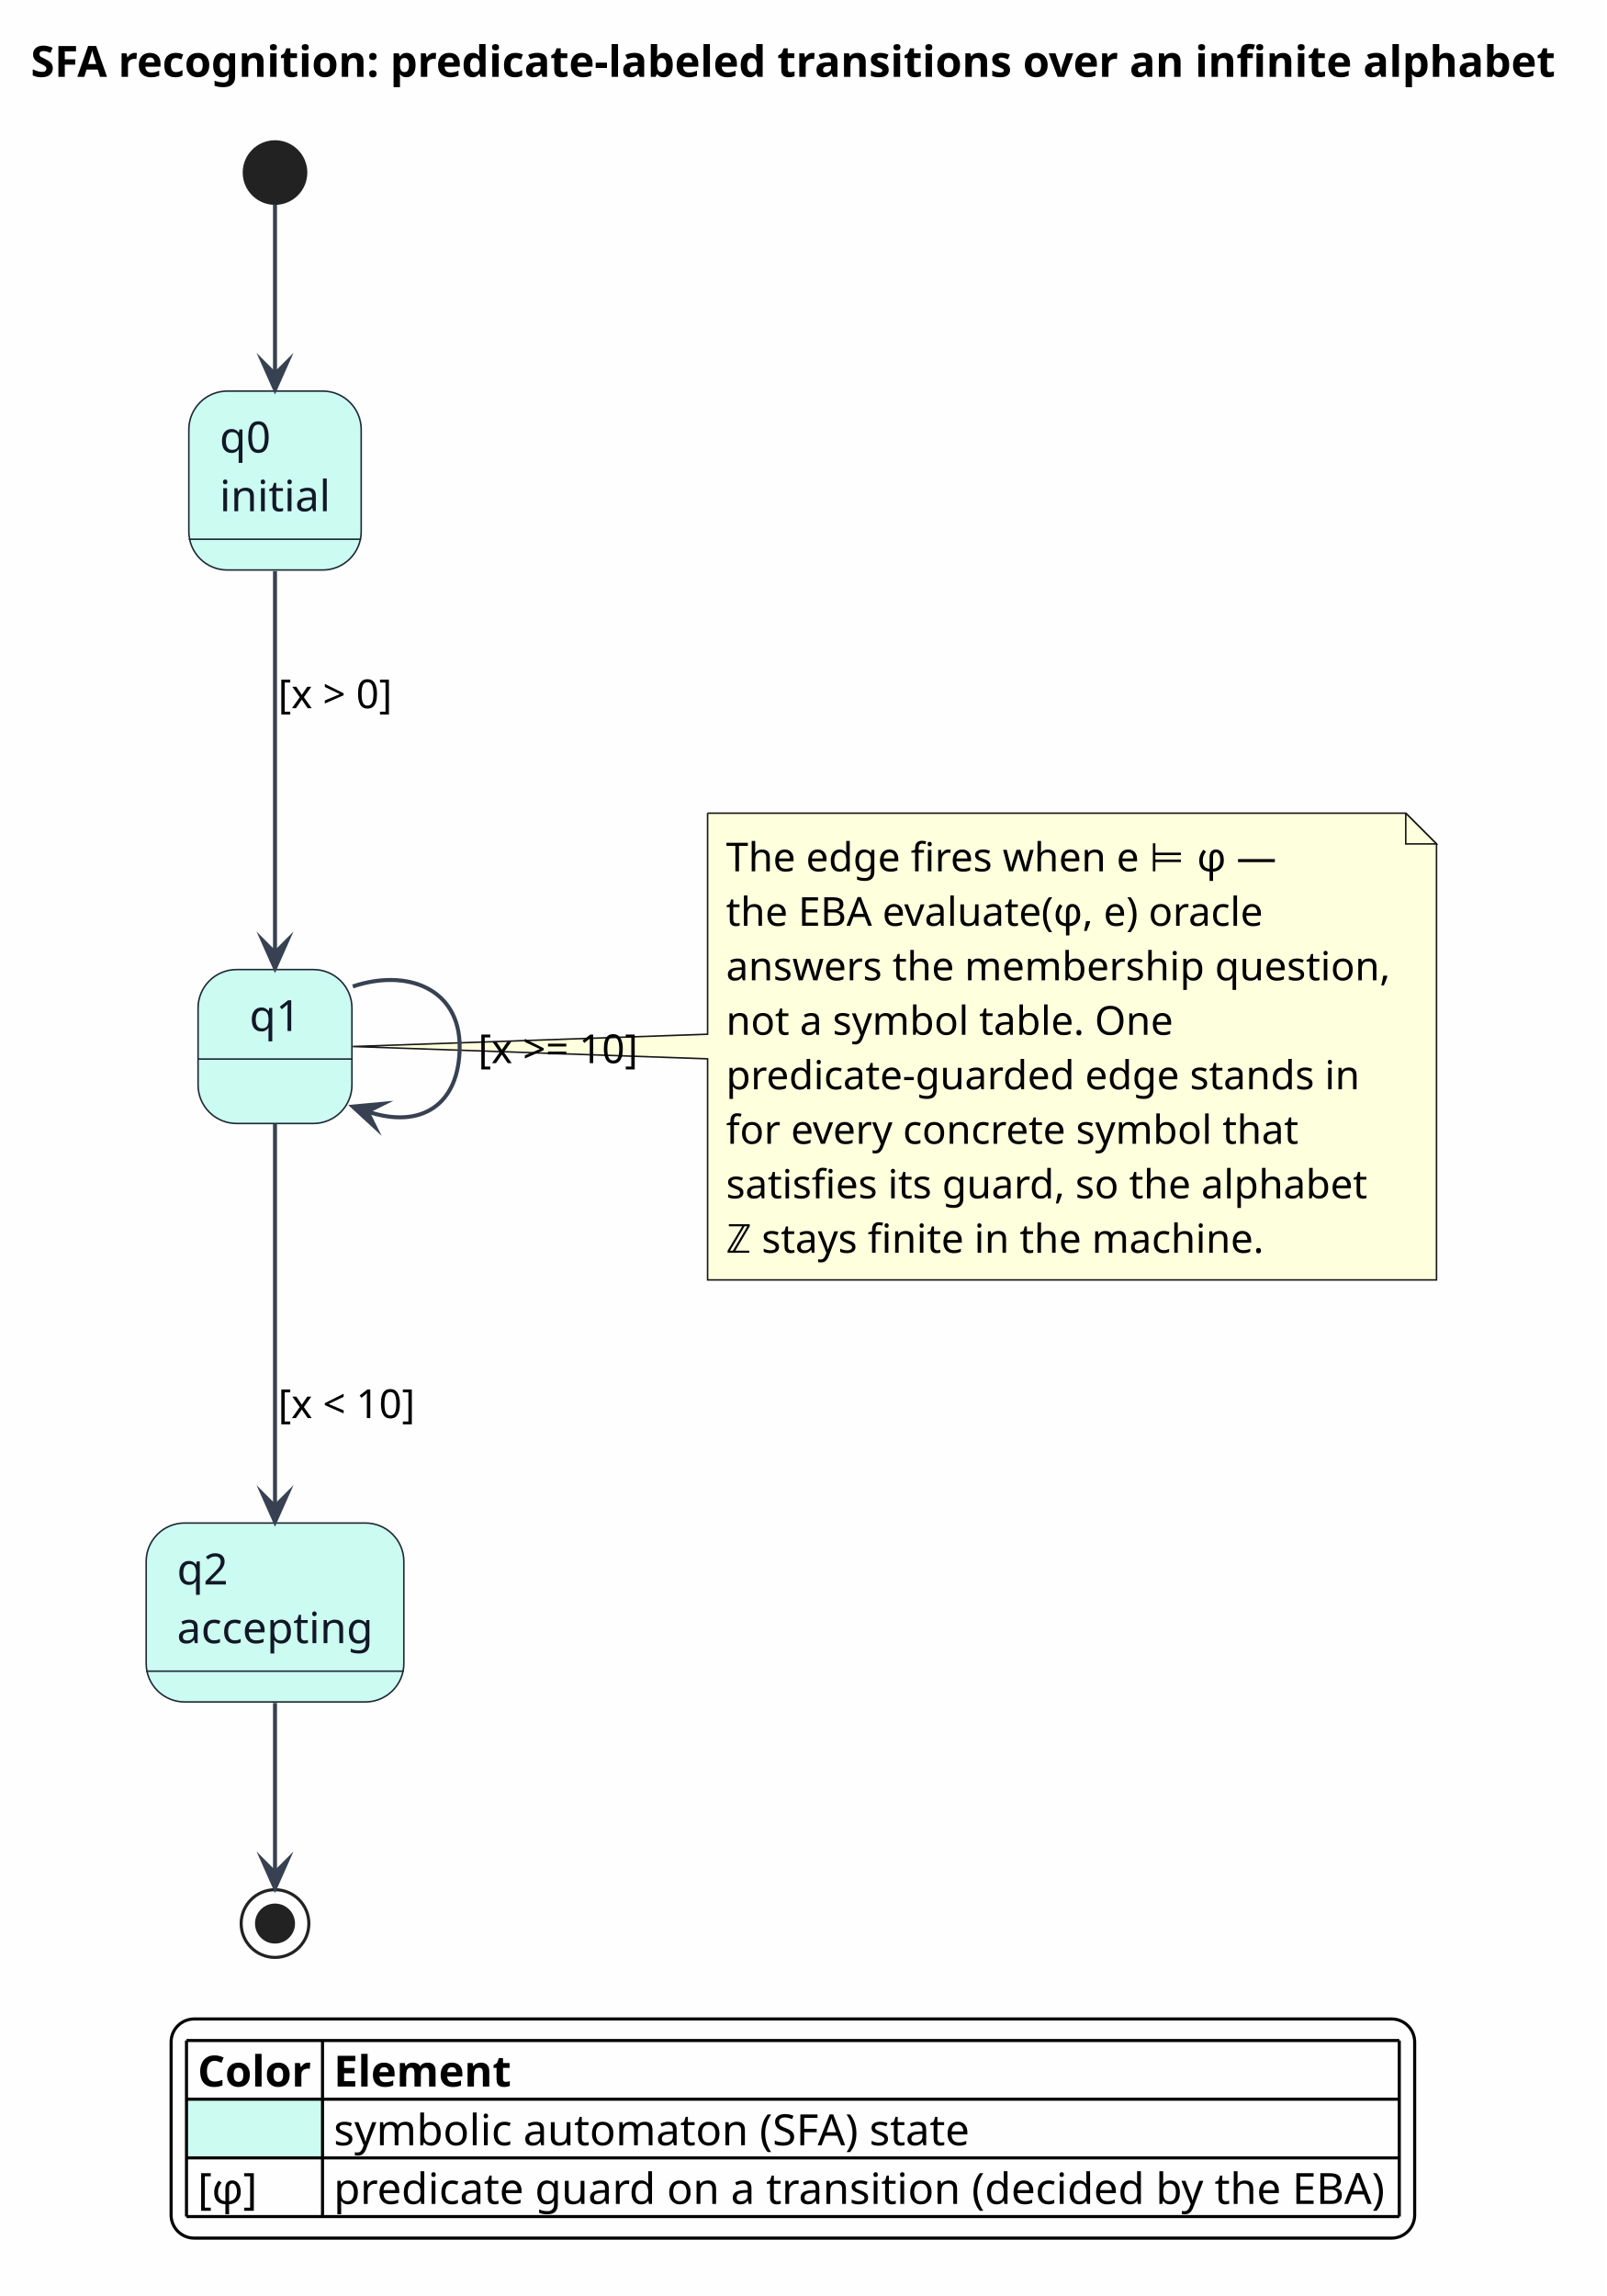
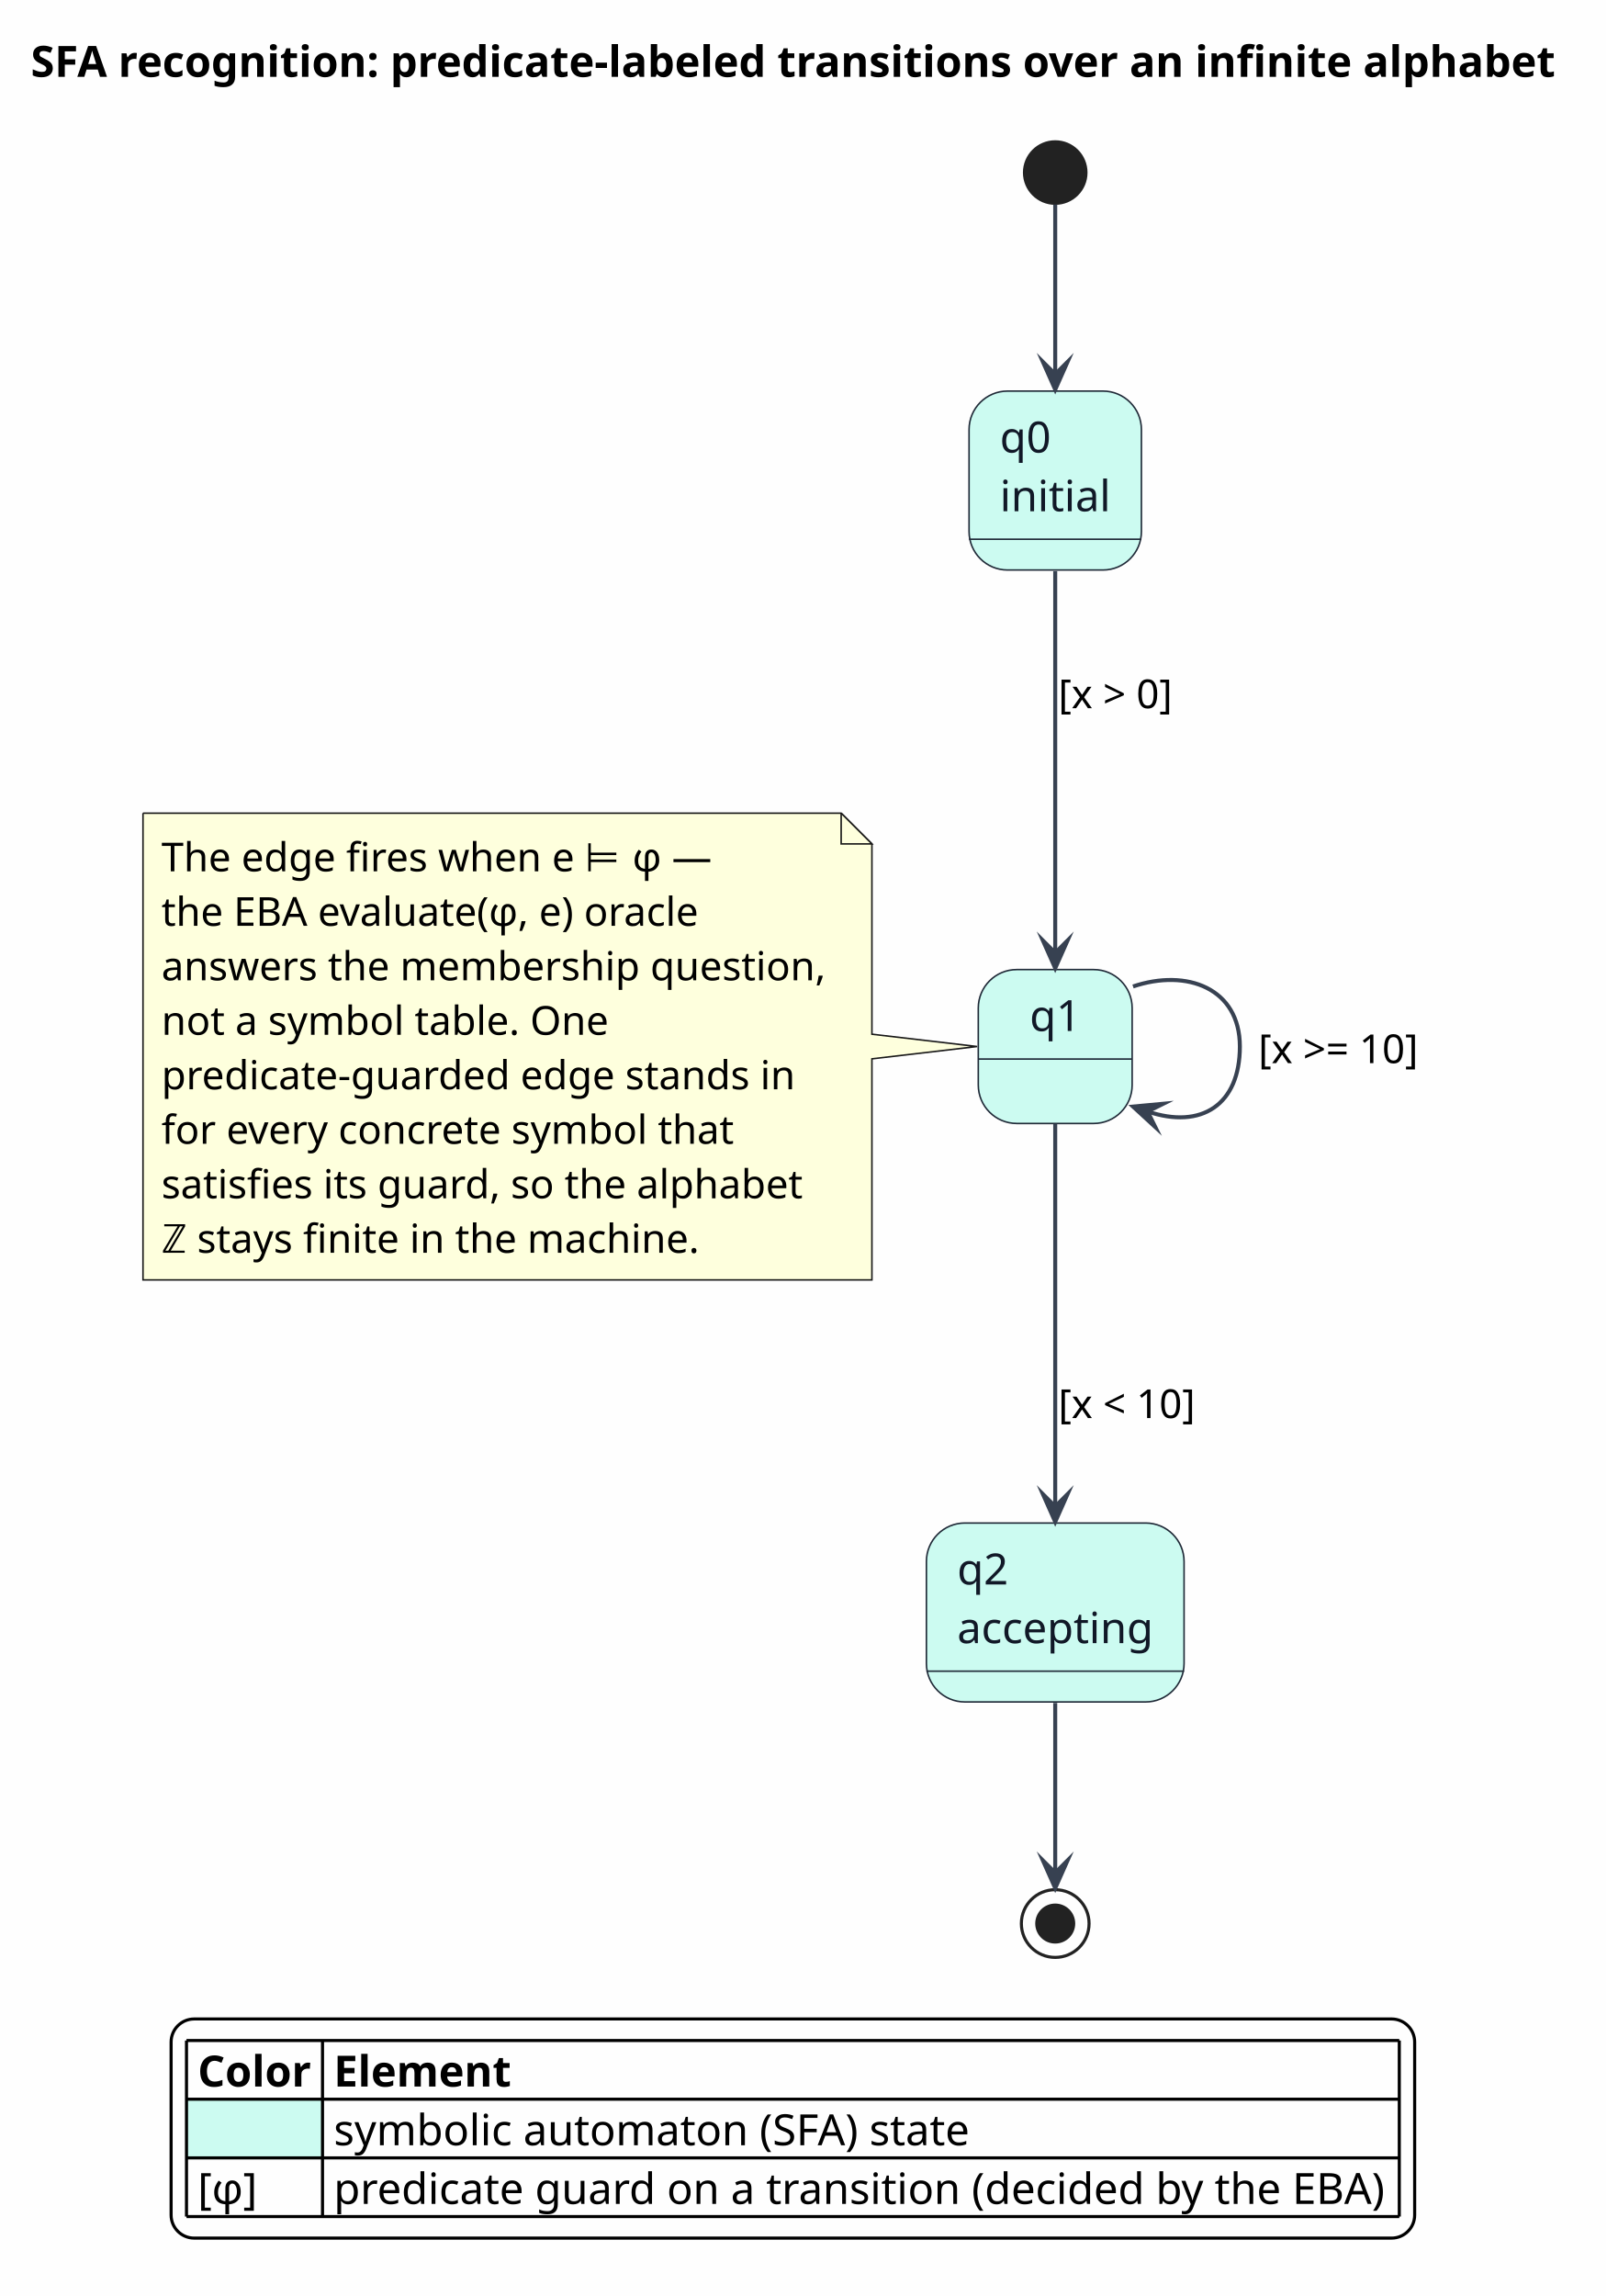
<svg xmlns="http://www.w3.org/2000/svg" contentStyleType="text/css" data-diagram-type="STATE" height="746px" preserveAspectRatio="none" style="width:522px;height:746px;background:#FEFEFE;" version="1.1" viewBox="0 0 522 746" width="522px" zoomAndPan="magnify">
  <defs />
  <g>
    <rect fill="#FEFEFE" height="746" style="stroke:none;stroke-width:1;" width="522" x="0" y="0" />
    <g class="title" data-source-line="1">
      <text fill="#000000" font-family="sans-serif" font-size="14" font-weight="700" lengthAdjust="spacing" textLength="495.304" x="10" y="24.966">SFA recognition: predicate-labeled transitions over an infinite alphabet</text>
    </g>
    <g class="entity" data-qualified-name="q0" data-source-line="15" id="ent0001">
-       <rect fill="#CCFBF1" height="58.136" rx="12.5" ry="12.5" style="stroke:#1F2937;stroke-width:0.5;" width="56.008" x="61.364" y="127.068" />
-       <line style="stroke:#1F2937;stroke-width:0.5;" x1="61.364" x2="117.372" y1="175.204" y2="175.204" />
-       <text fill="#111827" font-family="sans-serif" font-size="14" lengthAdjust="spacing" textLength="16.618" x="71.365" y="147.034">q0</text>
-       <text fill="#111827" font-family="sans-serif" font-size="14" lengthAdjust="spacing" textLength="36.008" x="71.365" y="166.102">initial</text>
+       <rect fill="#CCFBF1" height="58.136" rx="12.5" ry="12.5" style="stroke:#1F2937;stroke-width:0.5;" width="56.008" x="314.899" y="127.068" />
+       <line style="stroke:#1F2937;stroke-width:0.5;" x1="314.899" x2="370.907" y1="175.204" y2="175.204" />
+       <text fill="#111827" font-family="sans-serif" font-size="14" lengthAdjust="spacing" textLength="16.618" x="324.899" y="147.034">q0</text>
+       <text fill="#111827" font-family="sans-serif" font-size="14" lengthAdjust="spacing" textLength="36.008" x="324.899" y="166.102">initial</text>
    </g>
    <g class="entity" data-qualified-name="q1" data-source-line="16" id="ent0002">
-       <rect fill="#CCFBF1" height="50" rx="12.5" ry="12.5" style="stroke:#1F2937;stroke-width:0.5;" width="50" x="64.365" y="315.028" />
-       <line style="stroke:#1F2937;stroke-width:0.5;" x1="64.365" x2="114.365" y1="344.096" y2="344.096" />
-       <text fill="#111827" font-family="sans-serif" font-size="14" lengthAdjust="spacing" textLength="16.618" x="81.055" y="334.994">q1</text>
+       <rect fill="#CCFBF1" height="50" rx="12.5" ry="12.5" style="stroke:#1F2937;stroke-width:0.5;" width="50" x="317.899" y="315.028" />
+       <line style="stroke:#1F2937;stroke-width:0.5;" x1="317.899" x2="367.899" y1="344.096" y2="344.096" />
+       <text fill="#111827" font-family="sans-serif" font-size="14" lengthAdjust="spacing" textLength="16.618" x="334.591" y="334.994">q1</text>
    </g>
    <g class="entity" data-qualified-name="q2" data-source-line="17" id="ent0003">
-       <rect fill="#CCFBF1" height="58.136" rx="12.5" ry="12.5" style="stroke:#1F2937;stroke-width:0.5;" width="83.728" x="47.505" y="494.848" />
-       <line style="stroke:#1F2937;stroke-width:0.5;" x1="47.505" x2="131.232" y1="542.984" y2="542.984" />
-       <text fill="#111827" font-family="sans-serif" font-size="14" lengthAdjust="spacing" textLength="16.618" x="57.505" y="514.814">q2</text>
-       <text fill="#111827" font-family="sans-serif" font-size="14" lengthAdjust="spacing" textLength="63.728" x="57.505" y="533.882">accepting</text>
+       <rect fill="#CCFBF1" height="58.136" rx="12.5" ry="12.5" style="stroke:#1F2937;stroke-width:0.5;" width="83.728" x="301.039" y="494.848" />
+       <line style="stroke:#1F2937;stroke-width:0.5;" x1="301.039" x2="384.767" y1="542.984" y2="542.984" />
+       <text fill="#111827" font-family="sans-serif" font-size="14" lengthAdjust="spacing" textLength="16.618" x="311.039" y="514.814">q2</text>
+       <text fill="#111827" font-family="sans-serif" font-size="14" lengthAdjust="spacing" textLength="63.728" x="311.039" y="533.882">accepting</text>
    </g>
    <g class="start_entity" data-qualified-name=".start." data-source-line="13" id="ent0004">
-       <ellipse cx="89.365" cy="56.068" fill="#222222" rx="10" ry="10" style="stroke:#222222;stroke-width:1;" />
+       <ellipse cx="342.899" cy="56.068" fill="#222222" rx="10" ry="10" style="stroke:#222222;stroke-width:1;" />
    </g>
    <g class="end_entity" data-qualified-name=".end." data-source-line="22" id="ent0009">
-       <ellipse cx="89.365" cy="624.988" fill="none" rx="11" ry="11" style="stroke:#222222;stroke-width:1;" />
-       <ellipse cx="89.365" cy="624.988" fill="#222222" rx="6" ry="6" style="stroke:#222222;stroke-width:1;" />
+       <ellipse cx="342.899" cy="624.988" fill="none" rx="11" ry="11" style="stroke:#222222;stroke-width:1;" />
+       <ellipse cx="342.899" cy="624.988" fill="#222222" rx="6" ry="6" style="stroke:#222222;stroke-width:1;" />
    </g>
    <g class="entity" data-qualified-name="GMN11" data-source-line="25" id="ent0012">
-       <path d="M229.935,264.208 L229.935,336.028 L114.665,340.028 L229.935,344.028 L229.935,415.856 A0,0 0 0 0 229.935,415.856 L466.8,415.856 A0,0 0 0 0 466.8,415.856 L466.8,274.208 L456.8,264.208 L229.935,264.208 A0,0 0 0 0 229.935,264.208" fill="#FEFFDD" style="stroke:#181818;stroke-width:0.5;" />
-       <path d="M456.8,264.208 L456.8,274.208 L466.8,274.208 L456.8,264.208" fill="#FEFFDD" style="stroke:#181818;stroke-width:0.5;" />
-       <text fill="#000000" font-family="sans-serif" font-size="13" lengthAdjust="spacing" textLength="178.361" x="235.935" y="283.105">The edge fires when e ⊨ φ —</text>
-       <text fill="#000000" font-family="sans-serif" font-size="13" lengthAdjust="spacing" textLength="174.993" x="235.935" y="300.811">the EBA evaluate(φ, e) oracle</text>
-       <text fill="#000000" font-family="sans-serif" font-size="13" lengthAdjust="spacing" textLength="215.865" x="235.935" y="318.517">answers the membership question,</text>
-       <text fill="#000000" font-family="sans-serif" font-size="13" lengthAdjust="spacing" textLength="145.301" x="235.935" y="336.223">not a symbol table. One</text>
-       <text fill="#000000" font-family="sans-serif" font-size="13" lengthAdjust="spacing" textLength="206.453" x="235.935" y="353.929">predicate-guarded edge stands in</text>
-       <text fill="#000000" font-family="sans-serif" font-size="13" lengthAdjust="spacing" textLength="186.537" x="235.935" y="371.635">for every concrete symbol that</text>
-       <text fill="#000000" font-family="sans-serif" font-size="13" lengthAdjust="spacing" textLength="208.663" x="235.935" y="389.341">satisfies its guard, so the alphabet</text>
-       <text fill="#000000" font-family="sans-serif" font-size="13" lengthAdjust="spacing" textLength="174.772" x="235.935" y="407.047">ℤ stays finite in the machine.</text>
+       <path d="M46.469,264.208 L46.469,415.856 A0,0 0 0 0 46.469,415.856 L283.335,415.856 A0,0 0 0 0 283.335,415.856 L283.335,344.028 L317.51,340.028 L283.335,336.028 L283.335,274.208 L273.335,264.208 L46.469,264.208 A0,0 0 0 0 46.469,264.208" fill="#FEFFDD" style="stroke:#181818;stroke-width:0.5;" />
+       <path d="M273.335,264.208 L273.335,274.208 L283.335,274.208 L273.335,264.208" fill="#FEFFDD" style="stroke:#181818;stroke-width:0.5;" />
+       <text fill="#000000" font-family="sans-serif" font-size="13" lengthAdjust="spacing" textLength="178.361" x="52.469" y="283.105">The edge fires when e ⊨ φ —</text>
+       <text fill="#000000" font-family="sans-serif" font-size="13" lengthAdjust="spacing" textLength="174.993" x="52.469" y="300.811">the EBA evaluate(φ, e) oracle</text>
+       <text fill="#000000" font-family="sans-serif" font-size="13" lengthAdjust="spacing" textLength="215.865" x="52.469" y="318.517">answers the membership question,</text>
+       <text fill="#000000" font-family="sans-serif" font-size="13" lengthAdjust="spacing" textLength="145.301" x="52.469" y="336.223">not a symbol table. One</text>
+       <text fill="#000000" font-family="sans-serif" font-size="13" lengthAdjust="spacing" textLength="206.453" x="52.469" y="353.929">predicate-guarded edge stands in</text>
+       <text fill="#000000" font-family="sans-serif" font-size="13" lengthAdjust="spacing" textLength="186.537" x="52.469" y="371.635">for every concrete symbol that</text>
+       <text fill="#000000" font-family="sans-serif" font-size="13" lengthAdjust="spacing" textLength="208.663" x="52.469" y="389.341">satisfies its guard, so the alphabet</text>
+       <text fill="#000000" font-family="sans-serif" font-size="13" lengthAdjust="spacing" textLength="174.772" x="52.469" y="407.047">ℤ stays finite in the machine.</text>
    </g>
    <g class="link" data-entity-1="ent0004" data-entity-2="ent0001" data-link-type="dependency" data-source-line="13" id="lnk5">
-       <path d="M89.365,66.468 C89.365,80.178 89.365,101.238 89.365,121.578" fill="none" id="*start*-to-q0" style="stroke:#374151;stroke-width:1.3;" />
-       <polygon fill="#374151" points="89.365,126.578,93.365,117.578,89.365,121.578,85.365,117.578,89.365,126.578" style="stroke:#374151;stroke-width:1.3;stroke-linejoin:miter;stroke-miterlimit:10;" />
+       <path d="M342.899,66.468 C342.899,80.178 342.899,101.238 342.899,121.578" fill="none" id="*start*-to-q0" style="stroke:#374151;stroke-width:1.3;" />
+       <polygon fill="#374151" points="342.899,126.578,346.899,117.578,342.899,121.578,338.899,117.578,342.899,126.578" style="stroke:#374151;stroke-width:1.3;stroke-linejoin:miter;stroke-miterlimit:10;" />
    </g>
    <g class="link" data-entity-1="ent0001" data-entity-2="ent0002" data-link-type="dependency" data-source-line="19" id="lnk6">
-       <path d="M89.365,185.558 C89.365,221.028 89.365,276.088 89.365,309.588" fill="none" id="q0-to-q1" style="stroke:#374151;stroke-width:1.3;" />
-       <polygon fill="#374151" points="89.365,314.588,93.365,305.588,89.365,309.588,85.365,305.588,89.365,314.588" style="stroke:#374151;stroke-width:1.3;stroke-linejoin:miter;stroke-miterlimit:10;" />
-       <text fill="#000000" font-family="sans-serif" font-size="13" lengthAdjust="spacing" textLength="37.063" x="90.365" y="230.105">[x &gt; 0]</text>
+       <path d="M342.899,185.558 C342.899,221.028 342.899,276.088 342.899,309.588" fill="none" id="q0-to-q1" style="stroke:#374151;stroke-width:1.3;" />
+       <polygon fill="#374151" points="342.899,314.588,346.899,305.588,342.899,309.588,338.899,305.588,342.899,314.588" style="stroke:#374151;stroke-width:1.3;stroke-linejoin:miter;stroke-miterlimit:10;" />
+       <text fill="#000000" font-family="sans-serif" font-size="13" lengthAdjust="spacing" textLength="37.063" x="343.899" y="230.105">[x &gt; 0]</text>
    </g>
    <g class="link" data-entity-1="ent0002" data-entity-2="ent0003" data-link-type="dependency" data-source-line="20" id="lnk7">
-       <path d="M89.365,365.178 C89.365,398.618 89.365,453.898 89.365,489.468" fill="none" id="q1-to-q2" style="stroke:#374151;stroke-width:1.3;" />
-       <polygon fill="#374151" points="89.365,494.468,93.365,485.468,89.365,489.468,85.365,485.468,89.365,494.468" style="stroke:#374151;stroke-width:1.3;stroke-linejoin:miter;stroke-miterlimit:10;" />
-       <text fill="#000000" font-family="sans-serif" font-size="13" lengthAdjust="spacing" textLength="44.499" x="90.365" y="460.745">[x &lt; 10]</text>
+       <path d="M342.899,365.178 C342.899,398.618 342.899,453.898 342.899,489.468" fill="none" id="q1-to-q2" style="stroke:#374151;stroke-width:1.3;" />
+       <polygon fill="#374151" points="342.899,494.468,346.899,485.468,342.899,489.468,338.899,485.468,342.899,494.468" style="stroke:#374151;stroke-width:1.3;stroke-linejoin:miter;stroke-miterlimit:10;" />
+       <text fill="#000000" font-family="sans-serif" font-size="13" lengthAdjust="spacing" textLength="44.499" x="343.899" y="460.745">[x &lt; 10]</text>
    </g>
    <g class="link" data-entity-1="ent0002" data-entity-2="ent0002" data-link-type="dependency" data-source-line="21" id="lnk8">
-       <path d="M114.644,320.518 C132.144,314.608 149.364,321.108 149.364,340.028 C149.364,358.948 136.882,367.048 119.382,361.138" fill="none" id="q1-to-q1" style="stroke:#374151;stroke-width:1.3;" />
-       <polygon fill="#374151" points="114.644,359.538,121.891,366.207,119.382,361.138,124.451,358.628,114.644,359.538" style="stroke:#374151;stroke-width:1.3;stroke-linejoin:miter;stroke-miterlimit:10;" />
-       <text fill="#000000" font-family="sans-serif" font-size="13" lengthAdjust="spacing" textLength="51.935" x="155.364" y="345.425">[x &gt;= 10]</text>
+       <path d="M368.18,320.518 C385.68,314.608 402.899,321.108 402.899,340.028 C402.899,358.948 390.417,367.048 372.917,361.138" fill="none" id="q1-to-q1" style="stroke:#374151;stroke-width:1.3;" />
+       <polygon fill="#374151" points="368.18,359.538,375.427,366.207,372.917,361.138,377.986,358.628,368.18,359.538" style="stroke:#374151;stroke-width:1.3;stroke-linejoin:miter;stroke-miterlimit:10;" />
+       <text fill="#000000" font-family="sans-serif" font-size="13" lengthAdjust="spacing" textLength="51.935" x="408.899" y="345.425">[x &gt;= 10]</text>
    </g>
    <g class="link" data-entity-1="ent0003" data-entity-2="ent0009" data-link-type="dependency" data-source-line="22" id="lnk10">
-       <path d="M89.365,553.308 C89.365,573.438 89.365,594.298 89.365,608.488" fill="none" id="q2-to-*end*" style="stroke:#374151;stroke-width:1.3;" />
-       <polygon fill="#374151" points="89.365,613.488,93.365,604.488,89.365,608.488,85.365,604.488,89.365,613.488" style="stroke:#374151;stroke-width:1.3;stroke-linejoin:miter;stroke-miterlimit:10;" />
+       <path d="M342.899,553.308 C342.899,573.438 342.899,594.298 342.899,608.488" fill="none" id="q2-to-*end*" style="stroke:#374151;stroke-width:1.3;" />
+       <polygon fill="#374151" points="342.899,613.488,346.899,604.488,342.899,608.488,338.899,604.488,342.899,613.488" style="stroke:#374151;stroke-width:1.3;stroke-linejoin:miter;stroke-miterlimit:10;" />
    </g>
    <g class="legend" data-source-line="35">
      <rect fill="none" height="71.204" rx="7.5" ry="7.5" style="stroke:#000000;stroke-width:1;" width="404.099" x="55.603" y="655.988" />
      <text fill="#000000" font-family="sans-serif" font-size="14" font-weight="700" lengthAdjust="spacing" textLength="36.918" x="64.243" y="677.954">Color</text>
      <text fill="#000000" font-family="sans-serif" font-size="14" font-weight="700" lengthAdjust="spacing" textLength="57.554" x="108.441" y="677.954">Element</text>
      <rect fill="#CCFBF1" height="19.068" style="stroke:none;stroke-width:1;" width="44.198" x="60.603" y="682.056" />
      <text fill="#000000" font-family="sans-serif" font-size="14" lengthAdjust="spacing" textLength="3.64" x="60.603" y="697.022"> </text>
      <text fill="#000000" font-family="sans-serif" font-size="14" lengthAdjust="spacing" textLength="206.891" x="108.441" y="697.022">symbolic automaton (SFA) state</text>
      <text fill="#000000" font-family="sans-serif" font-size="14" lengthAdjust="spacing" textLength="19.362" x="64.243" y="716.09">[φ]</text>
      <text fill="#000000" font-family="sans-serif" font-size="14" lengthAdjust="spacing" textLength="342.621" x="108.441" y="716.09">predicate guard on a transition (decided by the EBA)</text>
      <line style="stroke:#000000;stroke-width:1;" x1="60.603" x2="454.701" y1="662.988" y2="662.988" />
      <line style="stroke:#000000;stroke-width:1;" x1="60.603" x2="454.701" y1="682.056" y2="682.056" />
      <line style="stroke:#000000;stroke-width:1;" x1="60.603" x2="454.701" y1="701.124" y2="701.124" />
      <line style="stroke:#000000;stroke-width:1;" x1="60.603" x2="454.701" y1="720.192" y2="720.192" />
      <line style="stroke:#000000;stroke-width:1;" x1="60.603" x2="60.603" y1="662.988" y2="720.192" />
      <line style="stroke:#000000;stroke-width:1;" x1="104.801" x2="104.801" y1="662.988" y2="720.192" />
      <line style="stroke:#000000;stroke-width:1;" x1="454.701" x2="454.701" y1="662.988" y2="720.192" />
    </g>
  </g>
</svg>
